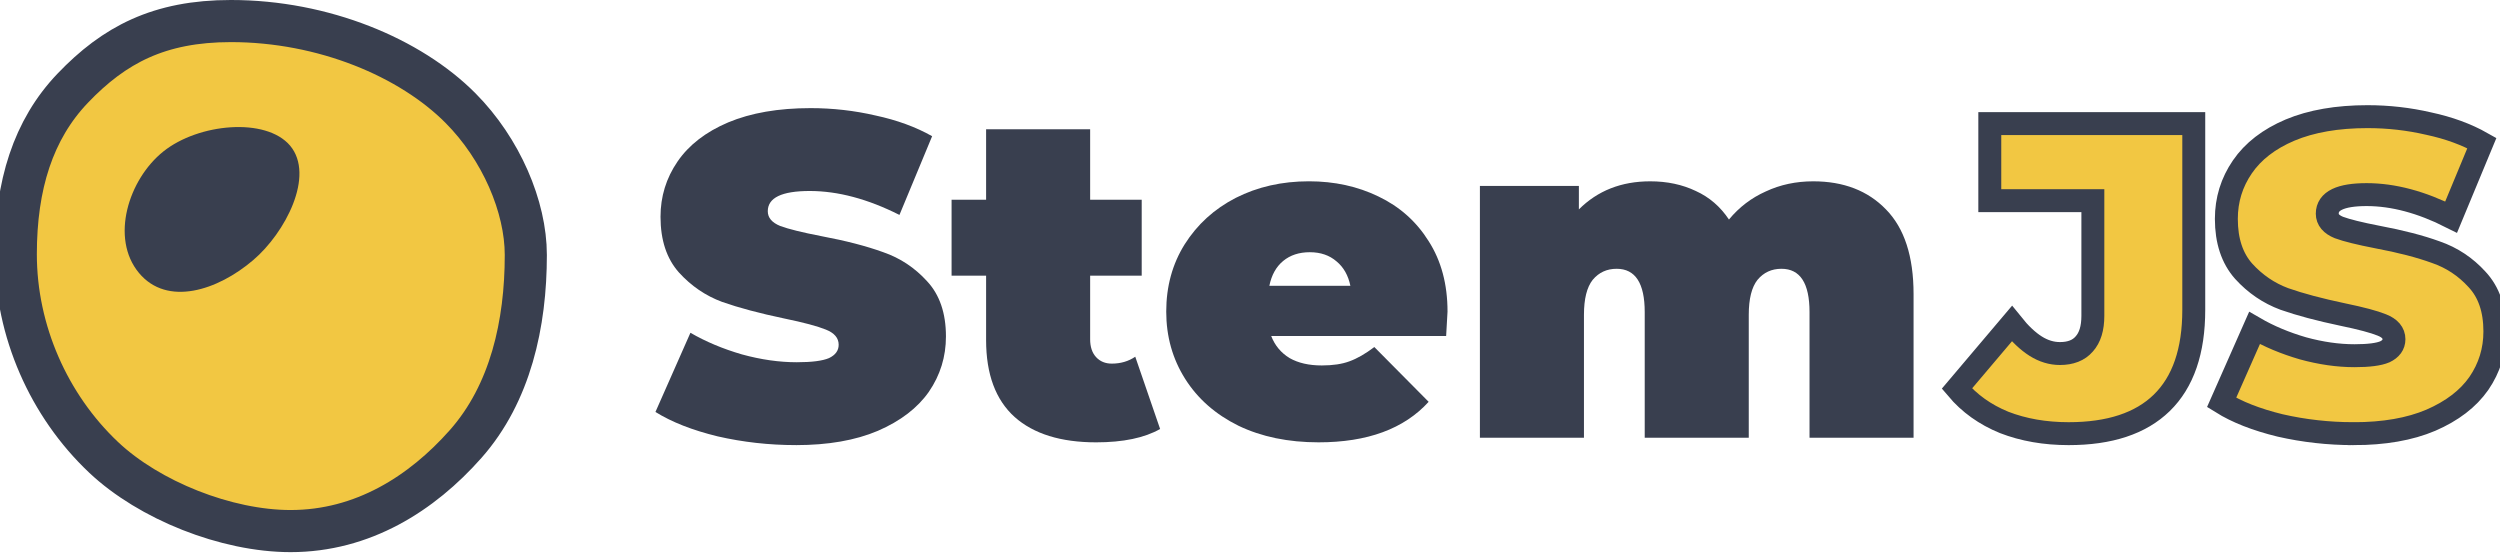
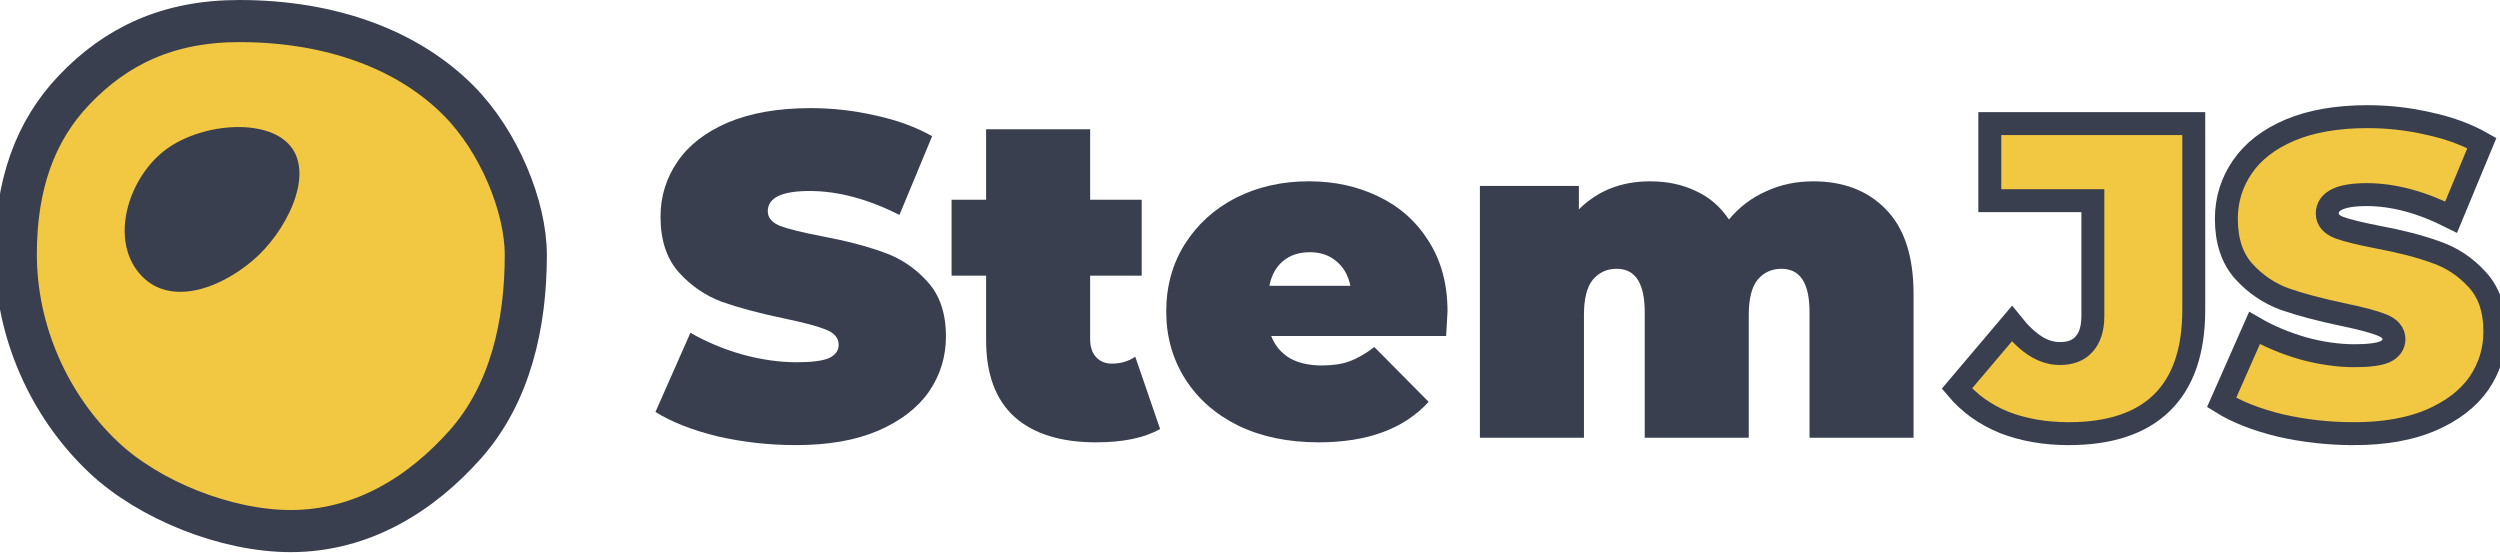
<svg xmlns="http://www.w3.org/2000/svg" width="332.436mm" height="73.42mm" viewBox="0 0 332.436 73.42" version="1.1" id="svg845">
  <defs id="defs839" />
  <g id="layer1" transform="translate(-109.3165,-70.50317)">
-     <path id="path907" style="fill:#f2c742;fill-opacity:1;stroke:#393f4f;stroke-width:5.6;stroke-miterlimit:4;stroke-dasharray:none;stroke-opacity:1" d="m 179.236,104.413 c 0,9.135 -2.038,18.395 -8.005,25.136 -5.834,6.591 -13.684,11.574 -23.276,11.574 -8.523,0 -18.801,-4.081 -24.871,-9.815 -7.268,-6.865 -11.668,-16.79 -11.668,-26.995 0,-9.168 2.298,-16.568 7.573,-22.084 5.501,-5.753 11.476,-8.926 21.037,-8.926 12.312,10e-7 23.858,4.864 30.529,11.578 5.408,5.442 8.681,13.116 8.681,19.532 z" />
+     <path id="path907" style="fill:#f2c742;fill-opacity:1;stroke:#393f4f;stroke-width:5.6;stroke-miterlimit:4;stroke-dasharray:none;stroke-opacity:1" d="m 179.236,104.413 c 0,9.135 -2.038,18.395 -8.005,25.136 -5.834,6.591 -13.684,11.574 -23.276,11.574 -8.523,0 -18.801,-4.081 -24.871,-9.815 -7.268,-6.865 -11.668,-16.79 -11.668,-26.995 0,-9.168 2.512,-16.355 7.787,-21.871 5.501,-5.753 12.363,-9.139 21.923,-9.139 12.312,10e-7 22.5,3.859 29.171,10.572 5.408,5.442 8.939,14.121 8.939,20.538 z" />
    <path style="fill:#393f4f;fill-opacity:1;stroke-width:2.812" id="path1531" d="m 127.792,106.793 c -3.829,-4.607 -1.409,-12.425 3.248,-16.15 4.679,-3.743 13.629,-4.571 16.85,-0.776 3.344,3.986 -0.651,11.617 -4.92,15.236 -4.703,4.02 -11.422,6.21 -15.179,1.69 z" class="st42" />
    <g aria-label="StemJS" style="font-size:61.216px;line-height:30.95;font-family:Inter;-inkscape-font-specification:Inter;letter-spacing:0px;word-spacing:0px;fill:#393f4f;fill-opacity:1;stroke-width:0.241" id="text816">
      <path d="m 215.145,129.69 q -5.326,0 -10.407,-1.163 -5.02,-1.224 -8.264,-3.244 l 4.652,-10.529 q 3.061,1.775 6.856,2.877 3.795,1.041 7.285,1.041 3,0 4.285,-0.551 1.286,-0.612 1.286,-1.775 0,-1.347 -1.714,-2.02 -1.653,-0.673 -5.509,-1.469 -4.958,-1.041 -8.264,-2.204 -3.306,-1.224 -5.754,-3.918 -2.449,-2.755 -2.449,-7.407 0,-4.04 2.265,-7.346 2.265,-3.306 6.734,-5.203 4.53,-1.898 10.958,-1.898 4.408,0 8.631,0.979 4.285,0.918 7.53,2.755 l -4.346,10.468 q -6.305,-3.183 -11.937,-3.183 -5.571,0 -5.571,2.694 0,1.286 1.653,1.959 1.653,0.612 5.448,1.347 4.897,0.918 8.264,2.143 3.367,1.163 5.816,3.857 2.51,2.693 2.51,7.346 0,4.04 -2.265,7.346 -2.265,3.244 -6.795,5.203 -4.469,1.898 -10.896,1.898 z" style="font-style:normal;font-variant:normal;font-weight:900;font-stretch:normal;font-size:61.216px;line-height:33.95;font-family:Montserrat;-inkscape-font-specification:'Montserrat Heavy';fill:#393f4f;fill-opacity:1;stroke-width:0.241" id="path4521" />
      <path d="m 263.582,127.548 q -3.122,1.775 -8.509,1.775 -7.04,0 -10.835,-3.367 -3.795,-3.428 -3.795,-10.223 v -8.57 h -4.591 V 97.062 h 4.591 v -9.366 h 13.835 v 9.366 h 6.856 v 10.101 h -6.856 v 8.448 q 0,1.53 0.796,2.387 0.796,0.857 2.081,0.857 1.775,0 3.122,-0.918 z" style="font-style:normal;font-variant:normal;font-weight:900;font-stretch:normal;font-size:61.216px;line-height:33.95;font-family:Montserrat;-inkscape-font-specification:'Montserrat Heavy';fill:#393f4f;fill-opacity:1;stroke-width:0.241" id="path4523" />
      <path d="m 301.8,111.938 q 0,0.306 -0.184,3.244 h -23.262 q 0.735,1.898 2.449,2.938 1.714,0.979 4.285,0.979 2.204,0 3.673,-0.551 1.53,-0.551 3.306,-1.898 l 7.223,7.285 q -4.897,5.387 -14.631,5.387 -6.06,0 -10.652,-2.204 -4.591,-2.265 -7.101,-6.244 -2.51,-3.979 -2.51,-8.938 0,-5.02 2.449,-8.938 2.51,-3.979 6.795,-6.183 4.346,-2.204 9.733,-2.204 5.081,0 9.244,2.02 4.224,2.02 6.673,5.938 2.51,3.918 2.51,9.366 z m -18.304,-7.897 q -2.143,0 -3.551,1.163 -1.408,1.163 -1.836,3.306 h 10.774 q -0.429,-2.081 -1.836,-3.244 -1.408,-1.224 -3.551,-1.224 z" style="font-style:normal;font-variant:normal;font-weight:900;font-stretch:normal;font-size:61.216px;line-height:33.95;font-family:Montserrat;-inkscape-font-specification:'Montserrat Heavy';fill:#393f4f;fill-opacity:1;stroke-width:0.241" id="path4525" />
      <path d="m 350.427,94.614 q 6.06,0 9.672,3.734 3.673,3.734 3.673,11.264 v 19.099 H 349.937 v -16.712 q 0,-5.754 -3.734,-5.754 -1.959,0 -3.183,1.469 -1.163,1.469 -1.163,4.652 v 16.345 h -13.835 v -16.712 q 0,-5.754 -3.734,-5.754 -1.959,0 -3.183,1.469 -1.163,1.469 -1.163,4.652 v 16.345 H 306.106 V 95.226 h 13.161 v 3.122 q 3.734,-3.734 9.488,-3.734 3.367,0 6.06,1.286 2.694,1.224 4.408,3.795 2.02,-2.449 4.897,-3.734 2.877,-1.347 6.305,-1.347 z" style="font-style:normal;font-variant:normal;font-weight:900;font-stretch:normal;font-size:61.216px;line-height:33.95;font-family:Montserrat;-inkscape-font-specification:'Montserrat Heavy';fill:#393f4f;fill-opacity:1;stroke-width:0.241" id="path4527" />
    </g>
    <g transform="matrix(0.9407294,0,0,0.9407294,25.99315,6.164904)" aria-label="StemJS" style="font-size:61.216px;line-height:30.95;font-family:Inter;-inkscape-font-specification:Inter;letter-spacing:0px;word-spacing:0px;fill:#f2c742;fill-opacity:1;stroke:#393f4f;stroke-width:3.241;stroke-miterlimit:4;stroke-dasharray:none;stroke-opacity:1" id="text816-2">
      <path d="m 380.977,129.69 q -5.02,0 -9.121,-1.592 -4.04,-1.653 -6.673,-4.775 l 7.774,-9.182 q 1.714,2.143 3.367,3.183 1.653,1.041 3.428,1.041 2.265,0 3.428,-1.347 1.224,-1.347 1.224,-3.979 V 96.756 h -14.569 V 85.86 h 28.833 v 26.323 q 0,8.754 -4.53,13.161 -4.469,4.346 -13.161,4.346 z" style="font-style:normal;font-variant:normal;font-weight:900;font-stretch:normal;font-size:61.216px;line-height:33.95;font-family:Montserrat;-inkscape-font-specification:'Montserrat Heavy';fill:#f2c742;fill-opacity:1;stroke:#393f4f;stroke-width:3.241;stroke-miterlimit:4;stroke-dasharray:none;stroke-opacity:1" id="path4529-0" />
      <path d="m 421.271,129.69 q -5.326,0 -10.407,-1.163 -5.02,-1.224 -8.264,-3.244 l 4.652,-10.529 q 3.061,1.775 6.856,2.877 3.795,1.041 7.285,1.041 3,0 4.285,-0.551 1.286,-0.612 1.286,-1.775 0,-1.347 -1.714,-2.02 -1.653,-0.673 -5.509,-1.469 -4.958,-1.041 -8.264,-2.204 -3.306,-1.224 -5.754,-3.918 -2.449,-2.755 -2.449,-7.407 0,-4.04 2.265,-7.346 2.265,-3.306 6.734,-5.203 4.53,-1.898 10.958,-1.898 4.408,0 8.631,0.979 4.285,0.918 7.53,2.755 l -4.346,10.468 q -6.305,-3.183 -11.937,-3.183 -5.571,0 -5.571,2.694 0,1.286 1.653,1.959 1.653,0.612 5.448,1.347 4.897,0.918 8.264,2.143 3.367,1.163 5.816,3.857 2.51,2.693 2.51,7.346 0,4.04 -2.265,7.346 -2.265,3.244 -6.795,5.203 -4.469,1.898 -10.896,1.898 z" style="font-style:normal;font-variant:normal;font-weight:900;font-stretch:normal;font-size:61.216px;line-height:33.95;font-family:Montserrat;-inkscape-font-specification:'Montserrat Heavy';fill:#f2c742;fill-opacity:1;stroke:#393f4f;stroke-width:3.241;stroke-miterlimit:4;stroke-dasharray:none;stroke-opacity:1" id="path4531-9" />
    </g>
  </g>
</svg>
